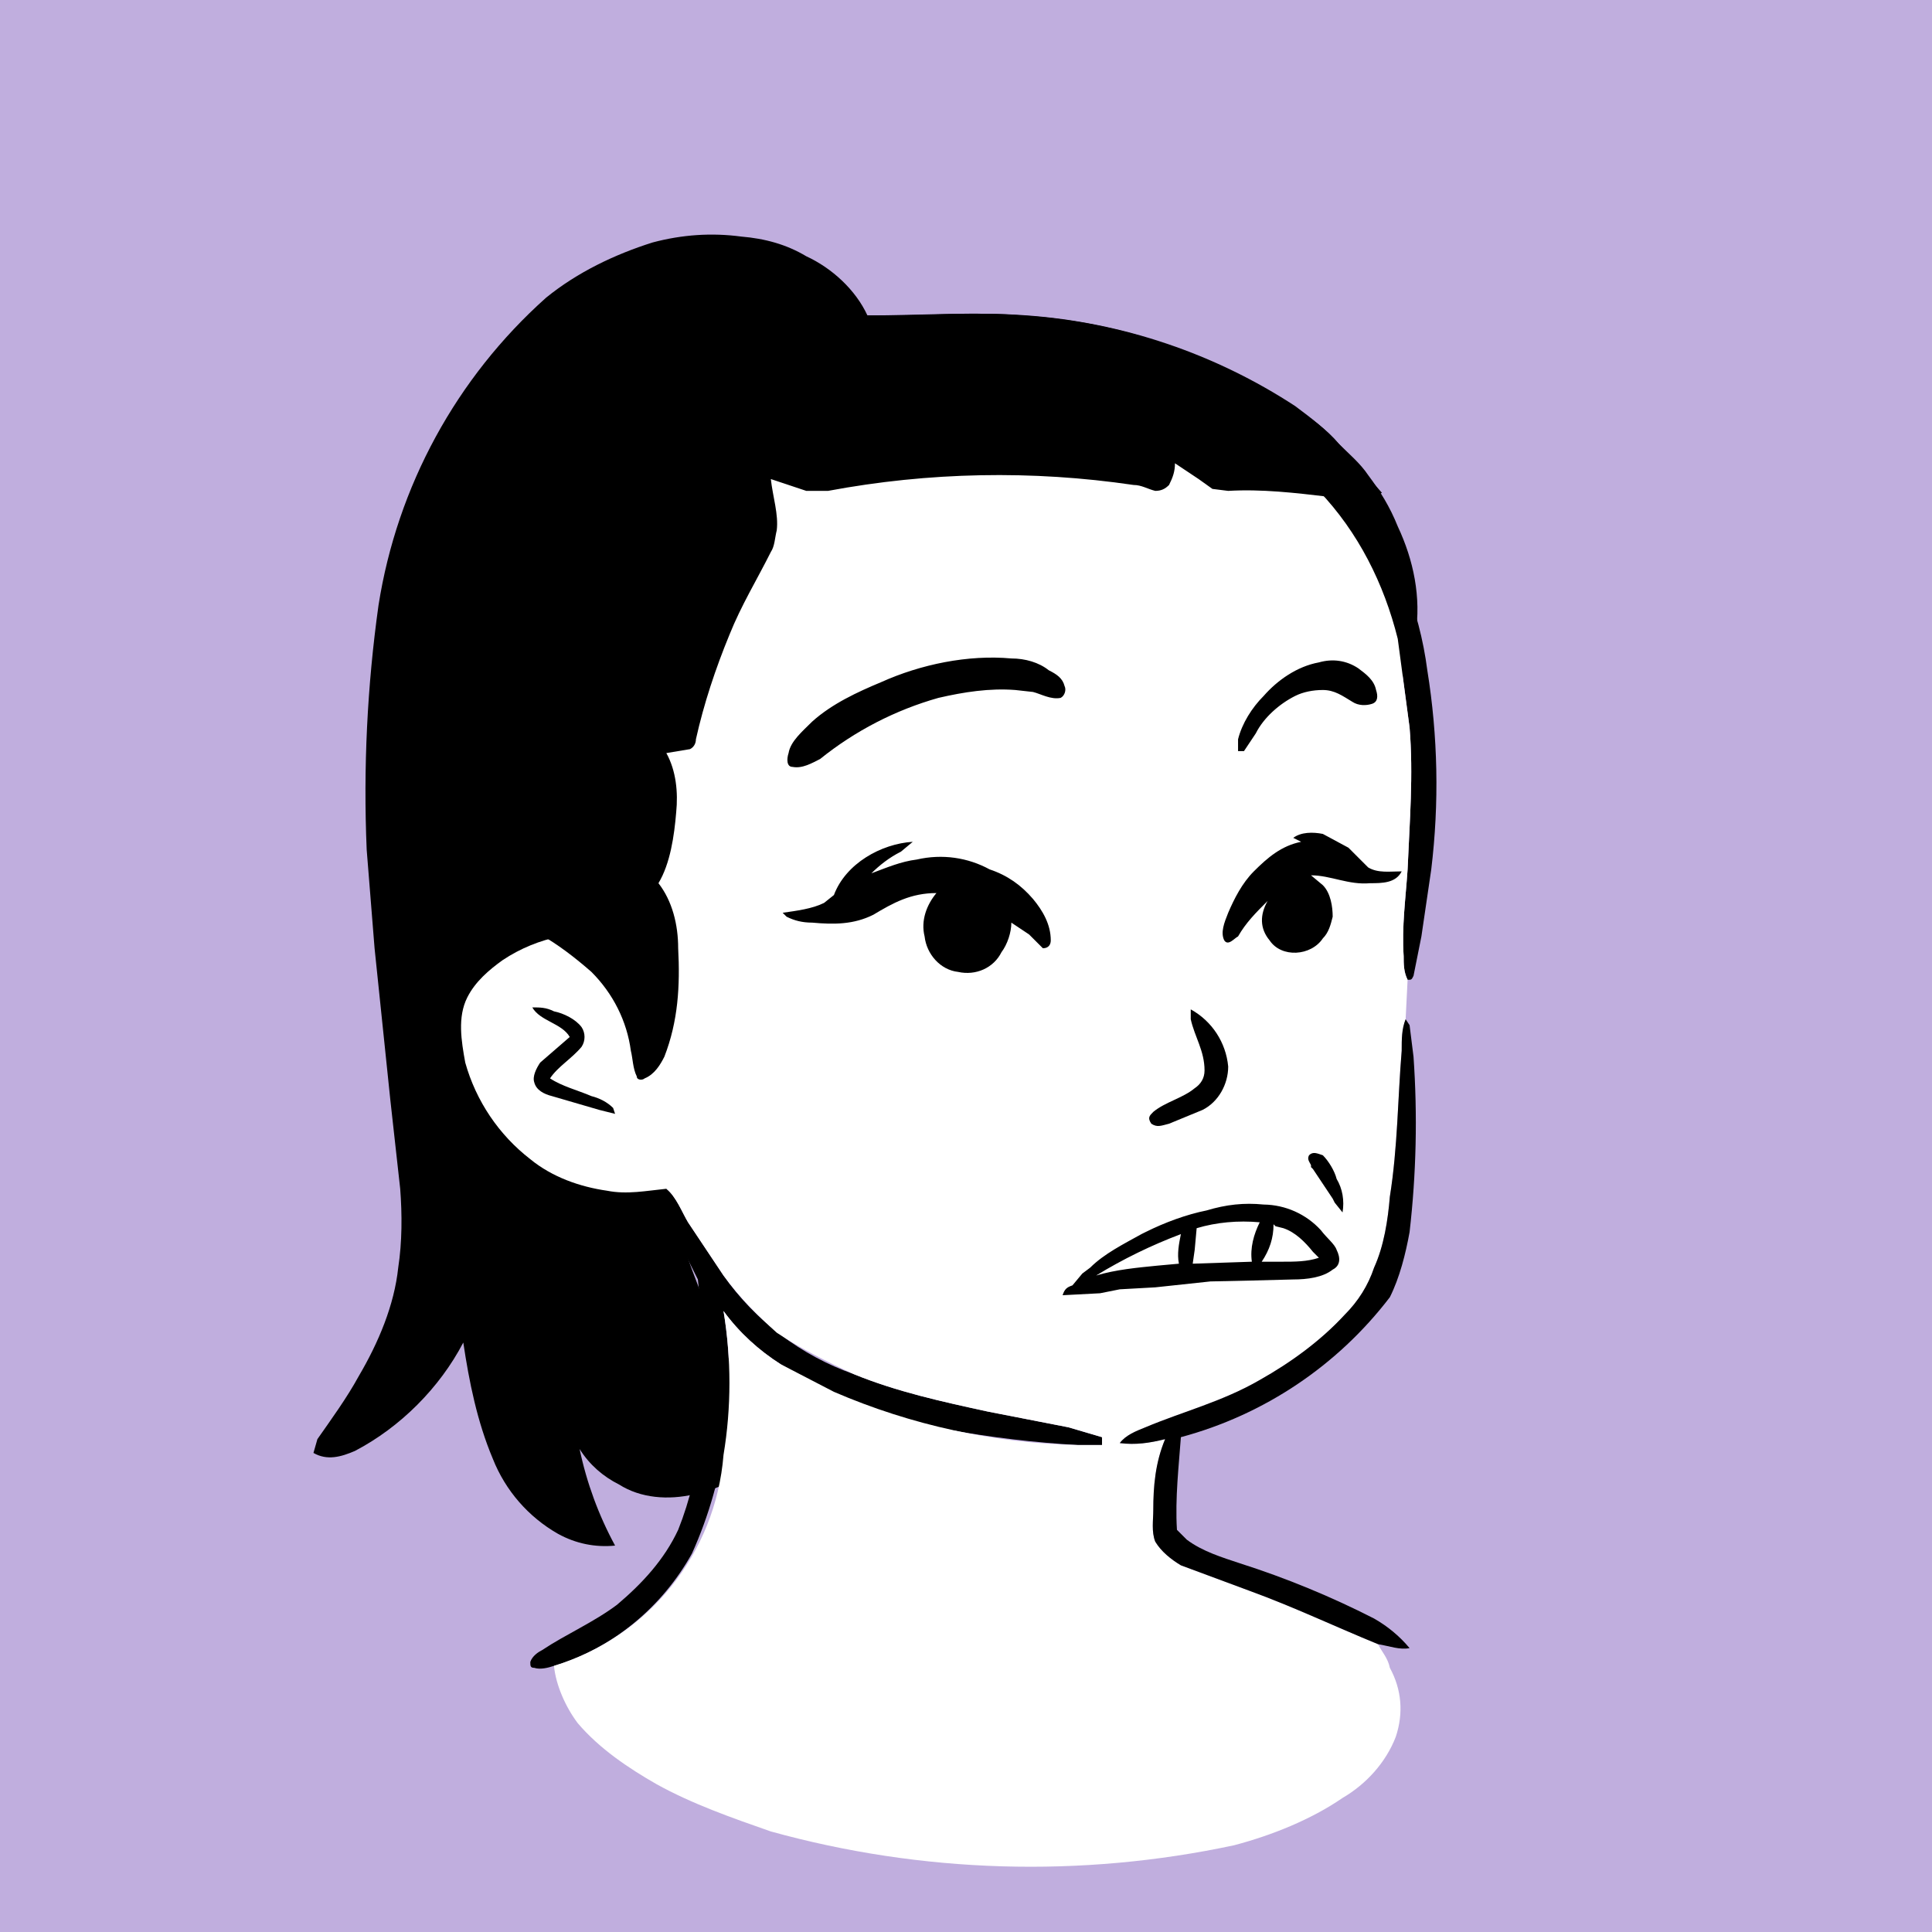
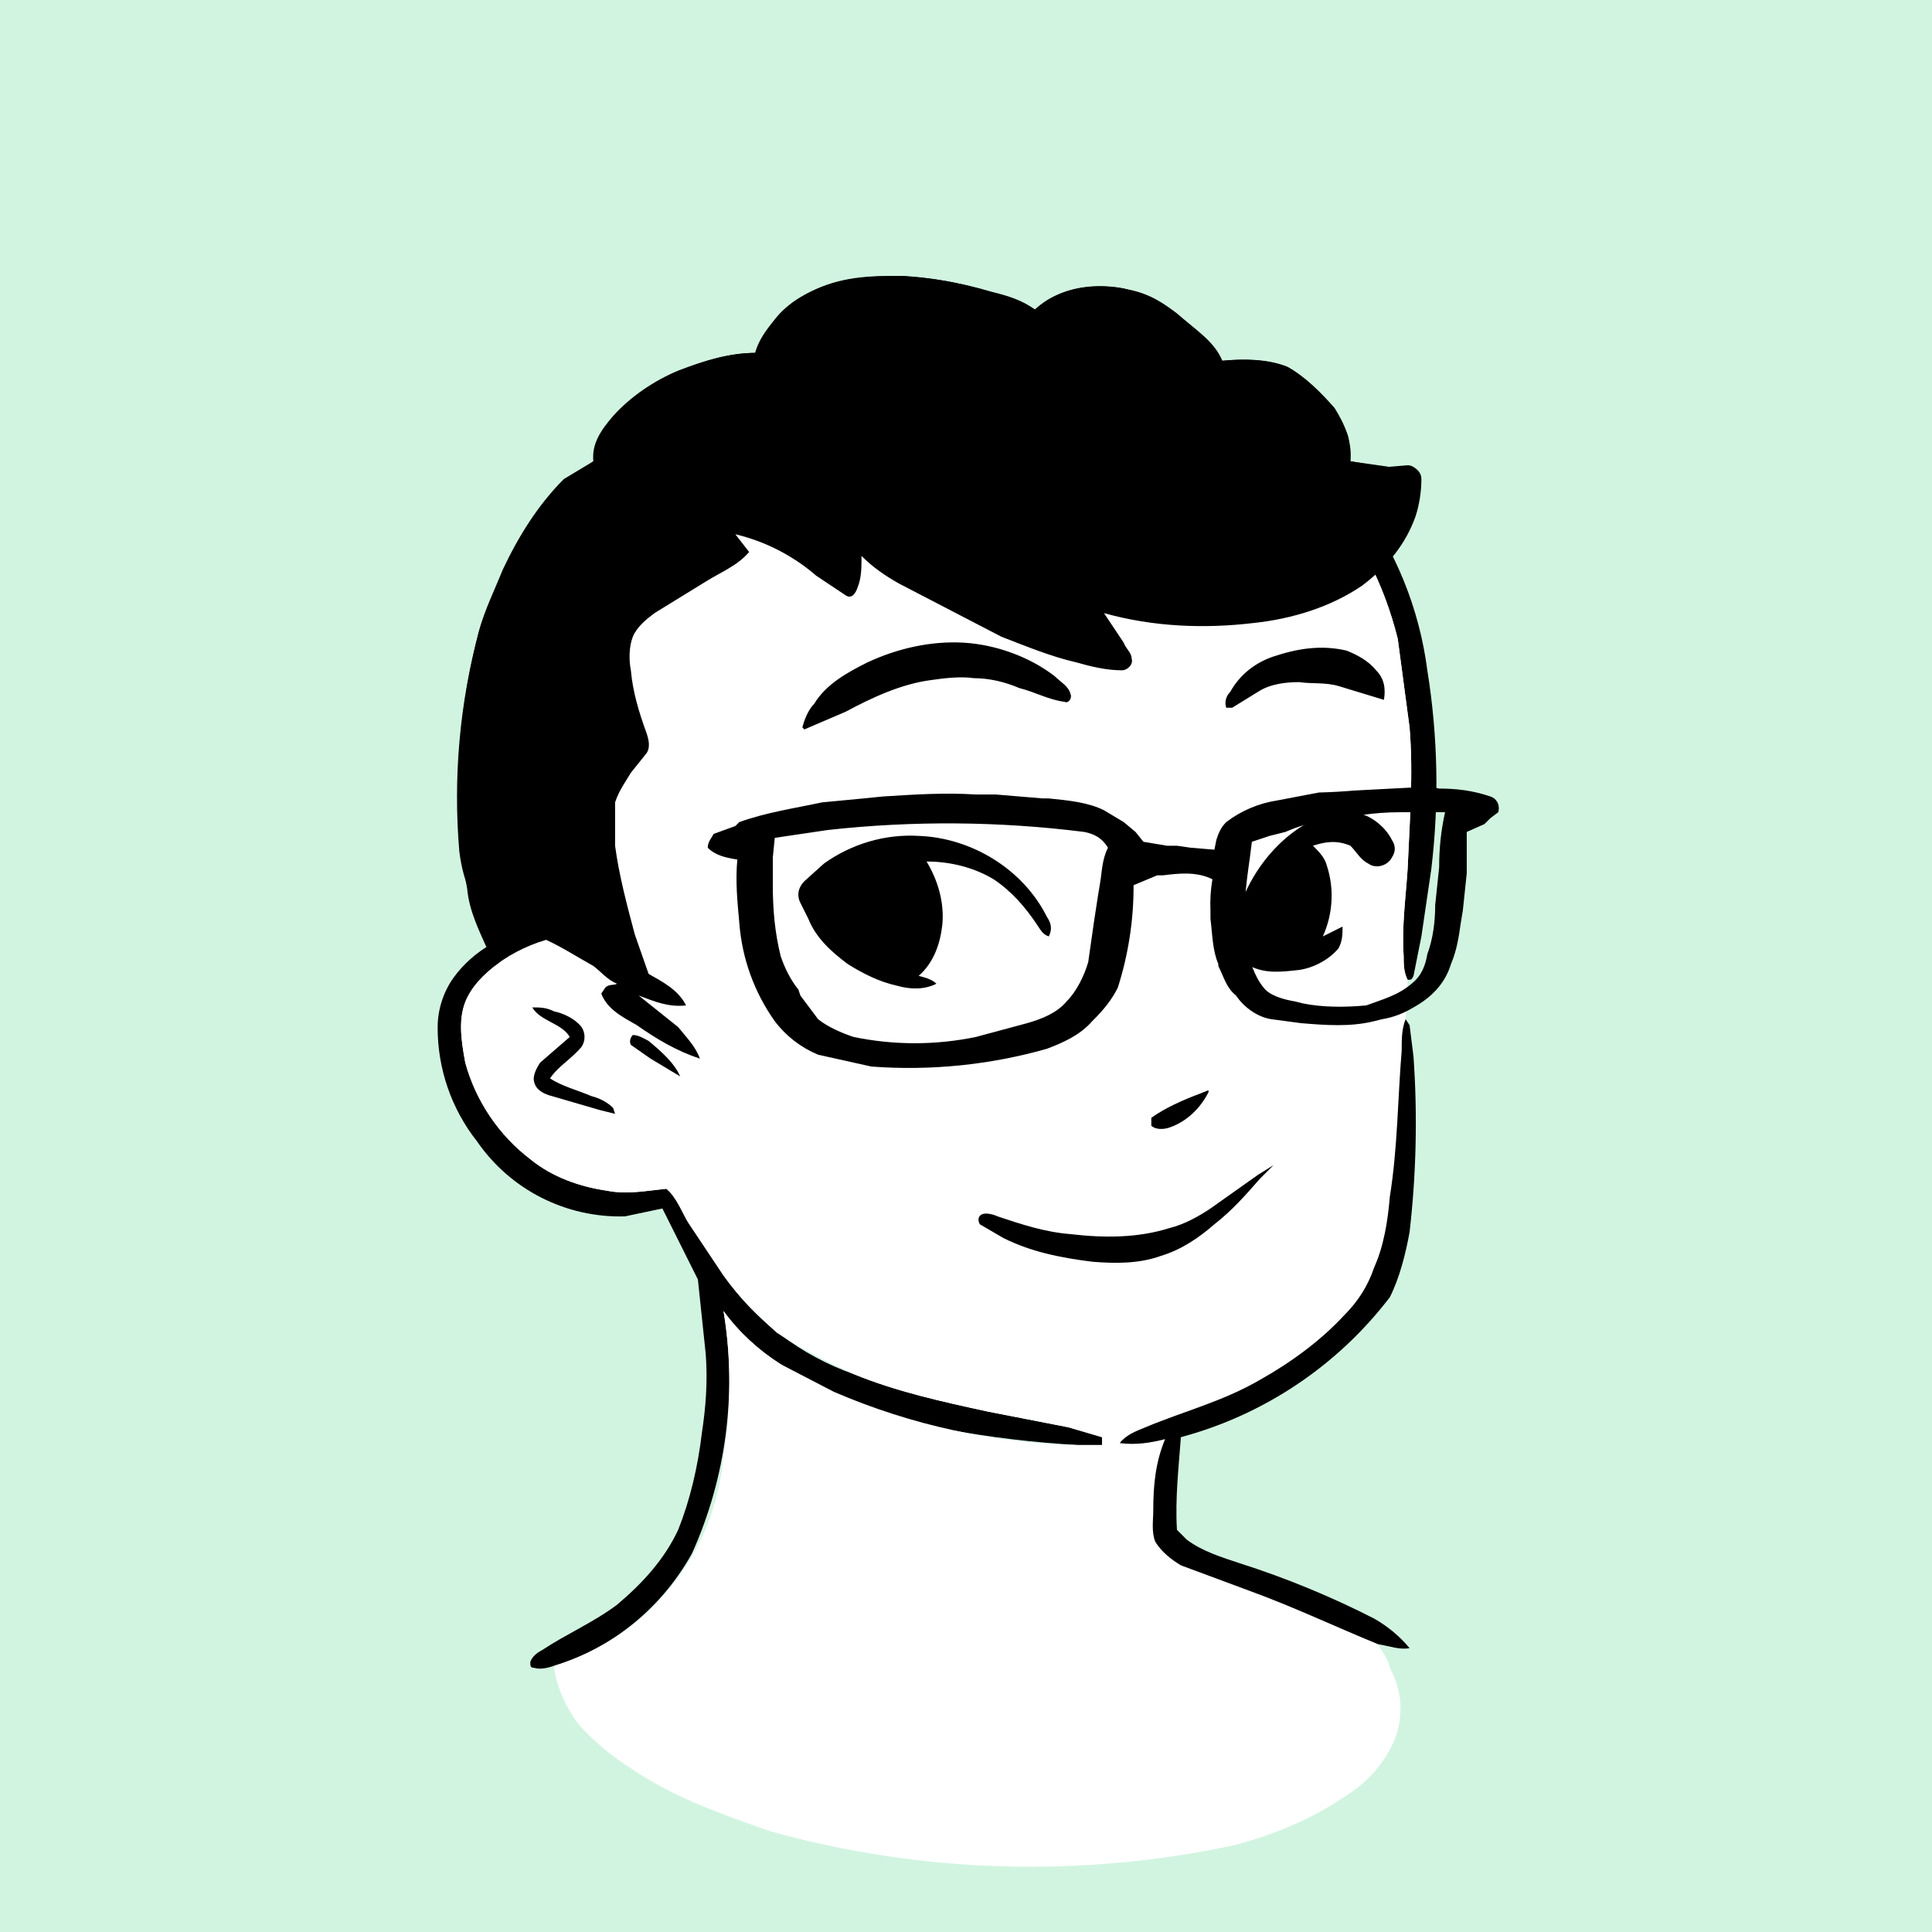
<svg xmlns="http://www.w3.org/2000/svg" viewBox="0 0 980 980" fill="none" shape-rendering="auto">
  <mask id="viewboxMask">
    <rect width="980" height="980" rx="0" ry="0" x="0" y="0" fill="#fff" />
  </mask>
  <g mask="url(#viewboxMask)">
-     <rect fill="#c0aede" width="980" height="980" x="0" y="0" />
+     <rect fill="#d1f4e0" width="980" height="980" x="0" y="0" />
    <g transform="translate(10 -60)">
-       <path d="M366 180c12 1 23 4 33 10 13 6 25 17 31 30 27 0 54-2 81 0a287 287 0 0 1 136 46c8 6 16 12 22 19 5 5 11 10 15 16 6 8 11 16 15 26 8 17 12 36 9 55-2 11-6 22-13 30-3 4-9 5-12 1-7-8-13-19-19-28-14-26-27-51-42-76l-16-1c-3 0-5-2-8-5l-11-8c-1 4-2 8-5 11-1 2-4 3-6 3-4-1-7-3-11-3a344 344 0 0 0-103-4 550 550 0 0 0-63 7l-18-6c1 8 4 17 3 26-1 4 0 7-2 10l-13 23-11 24c-6 16-11 32-14 48-1 2-2 5-4 6l-12 2c5 8 5 18 5 28-1 13-2 27-9 38 7 10 10 21 10 33 2 19 0 39-8 56l-7 10c2 23 6 47 13 70 7 24 17 48 27 71l17 36c1 3 3 7 1 10-2 6-6 10-11 14-7 5-15 8-24 10-13 3-27 2-38-5-8-4-15-10-20-18a180 180 0 0 0 18 49c-10 1-20-1-29-6a76 76 0 0 1-33-38c-8-19-12-39-15-59-12 23-32 43-55 55-7 3-14 5-21 1l2-7c7-10 15-21 21-32 10-17 18-36 20-55 2-13 2-27 1-40l-5-45-8-77-4-50a685 685 0 0 1 6-124 264 264 0 0 1 85-156c16-13 35-22 54-28 15-4 30-5 45-3Z" fill="#000000" />
+       <path d="M441 200c18 0 35 3 52 8 8 2 15 4 22 9 13-12 32-14 48-10 10 2 18 7 25 13 8 7 18 13 22 23 11-1 23-1 33 3 9 5 17 13 24 21 5 8 9 17 8 27l21 3h11c2 1 4 3 4 6 0 6-1 13-3 19-5 14-14 25-26 34-16 12-36 18-56 20-25 3-51 2-75-5l12 20c2 2 3 5 0 7-1 2-3 2-5 2l-30-6c-23-8-45-18-67-30-12-7-23-12-33-22 0 6-1 12-3 17-1 3-4 5-6 3-4-3-9-5-12-9a98 98 0 0 0-44-22c3 3 6 5 7 9l-13 10-20 11c-7 4-13 8-19 14l-7 8c-1 5-2 11-1 16 1 12 5 22 9 33 0 4 2 7-1 10l-7 10c-4 5-7 10-8 16-3 13 0 28 3 41l10 36 3 9c7 4 16 9 19 17-9 0-16-3-24-6 9 6 19 13 25 22 3 3 5 6 6 10l-13-5c-9-4-16-10-24-15l-7-2-29-5-17-5-8-9c-5-4-8-9-10-15-4-9-9-19-10-30l-4-23a332 332 0 0 1 9-104c3-13 9-24 14-36 7-16 17-31 30-44l15-10c0-9 4-16 10-22 9-10 21-19 34-24 12-5 25-9 39-9 4-12 12-22 22-28 14-9 29-11 45-11Z" fill="#000000" />
+       <path d="M313 585c5 1 9 5 12 8 4 3 8 8 10 13-5-2-10-6-14-9-4-2-8-4-10-8-2-2 0-4 2-4Z" fill="#000000" />
      <path d="M495 234c28 1 56 6 84 15a201 201 0 0 1 100 65c19 25 31 55 35 86a361 361 0 0 1 2 101l-5 34-4 20c-1 2-1 2-3 2-2-4-2-8-2-12-1-15 1-29 2-44 1-24 3-48 1-72l-6-45c-7-28-20-54-40-75-18-18-40-33-63-43-22-9-44-15-67-19-18-3-36-4-54-4a277 277 0 0 0-128 29c-13 9-25 20-35 32a276 276 0 0 0-55 139c-1 24 0 47 8 70l7 15 12 1 1 3c-3 2-7 2-11 3-10 2-20 6-29 12-7 5-14 11-18 19-5 10-3 22-1 33 5 19 17 37 33 49 11 9 25 14 39 16 10 2 20 0 30-1 5 4 8 12 11 17l18 27a136 136 0 0 0 66 50c22 9 45 14 68 19l41 8 17 5v4h-12a535 535 0 0 1-67-8 255 255 0 0 1-84-33c-11-7-21-16-29-27a214 214 0 0 1-16 123c-15 27-40 48-70 57-3 1-7 2-10 1-2 0-2-1-2-3 1-3 4-5 6-6 12-8 26-14 38-23 13-11 24-23 31-38 6-15 10-32 12-49 2-13 3-26 2-40l-4-38-18-36-19 4a88 88 0 0 1-75-38 93 93 0 0 1-20-58c0-9 3-18 8-25s12-13 19-17c5-4 12-6 18-8l-9-24c-5-22-5-45-2-67a292 292 0 0 1 63-149c9-10 18-19 29-26 7-4 14-5 20-9 43-19 90-25 137-22Z" fill="#000" />
      <path d="M475 243a276 276 0 0 1 121 23c23 10 45 25 63 43 20 21 33 47 40 75l6 45c2 24 0 48-1 72-1 15-3 29-2 44 0 4 0 8 2 12l-1 20c-2 5-2 10-2 16-2 24-2 49-6 74-1 12-3 25-8 36-3 9-8 17-15 24-12 13-27 24-43 33-19 11-39 16-58 24-5 2-10 4-13 8 8 1 15 0 23-2-5 12-6 24-6 36 0 5-1 11 1 16 3 5 8 9 13 12l35 13c22 8 43 18 65 27 2 4 5 7 6 12 6 11 7 23 3 35-5 13-15 24-27 31-16 11-36 19-55 24a494 494 0 0 1-235-7c-20-7-40-14-58-24-14-8-29-18-40-31-6-8-11-19-12-29a122 122 0 0 0 86-107c4-24 4-49 0-73 8 11 18 20 29 27l27 14a331 331 0 0 0 124 27h12v-4l-17-5-41-8c-23-5-46-10-68-19-13-6-27-13-39-21-10-9-19-18-27-29l-18-27c-3-5-6-13-11-17-10 1-20 3-30 1-14-2-28-7-39-16a94 94 0 0 1-33-49c-2-11-4-23 1-33 4-8 11-14 18-19 9-6 19-10 29-12 4-1 8-1 11-3l-1-3-12-1-7-15c-8-23-9-46-7-70a276 276 0 0 1 54-139c10-12 22-23 35-32a277 277 0 0 1 128-30Z" fill="#ffffff" />
      <path d="M260 571c4 0 7 0 11 2 5 1 11 4 14 8 2 3 2 7 0 10-5 6-12 10-16 16 6 4 14 6 21 9 4 1 8 3 11 6l1 3-8-2-24-7c-4-1-8-3-9-7-1-3 1-7 3-10l15-13c-4-7-15-8-19-15ZM703 577l2 3 2 16a483 483 0 0 1-2 89c-2 11-5 23-10 33a198 198 0 0 1-106 71c-1 14-3 31-2 47l5 5c8 6 18 9 27 12a451 451 0 0 1 68 28c7 4 13 9 18 15-5 1-10-1-16-2-22-9-43-19-65-27l-35-13c-5-3-10-7-13-12-2-5-1-11-1-16 0-12 1-24 6-36-8 2-15 3-23 2 3-4 8-6 13-8 19-8 39-13 58-24 16-9 31-20 43-33 7-7 12-15 15-24 5-11 7-24 8-36 4-25 4-50 6-74 0-6 0-11 2-16Z" fill="#000" />
-       <path d="m661 483 13 7 10 10c5 3 11 2 17 2-3 6-10 6-16 6-11 1-20-4-30-4l6 5c4 4 5 11 5 16-1 4-2 8-5 11-6 9-21 10-27 1-5-6-5-13-1-20-6 6-11 11-15 18-2 1-5 5-7 2-2-4 0-9 2-14 3-7 7-15 13-21 7-7 14-13 24-15l-4-2c4-3 10-3 15-2ZM453 487l-6 5c-6 3-11 7-15 11 8-3 15-6 23-7 13-3 26-1 37 5 9 3 16 8 22 15 5 6 9 13 9 21 0 2-1 4-4 4l-7-7-9-6c0 5-2 11-5 15-4 8-13 12-22 10-9-1-16-9-17-18-2-8 1-16 6-22-13 0-22 5-32 11-10 5-20 5-31 4-5 0-9-1-13-3l-2-2c7-1 15-2 21-5l5-4c6-16 24-26 40-27Z" fill="#000000" />
-       <path d="M503 394c7 0 14 2 19 6 4 2 7 4 8 8 1 2 0 5-2 6-5 1-10-2-14-3l-9-1c-13-1-26 1-39 4a169 169 0 0 0-60 31c-4 2-9 5-14 4-3 0-3-4-2-7 1-6 7-11 12-16 10-9 23-15 35-20 20-9 44-14 66-12ZM659 396c7-2 14-1 20 3 4 3 8 6 9 11 1 3 1 6-2 7s-7 1-10-1c-5-3-9-6-15-6-5 0-10 1-14 3-8 4-16 11-20 19l-6 9h-3v-6c2-8 7-16 13-22 7-8 17-15 28-17Z" fill="#000000" />
-       <path d="M594 572a37 37 0 0 1 19 29c0 9-5 18-13 22l-17 7c-4 1-6 2-9 0-2-3-1-4 1-6 6-5 15-7 21-12 3-2 5-5 5-9 0-10-5-17-7-26v-5Z" fill="#000000" />
-       <path fill-rule="evenodd" clip-rule="evenodd" d="M661 646c3 3 6 8 7 12 3 5 4 11 3 17l-4-5-1-2-10-15-1-1v-1c-1-2-2-3-1-5 2-2 4-1 7 0Zm-30 25a40 40 0 0 1 29 13c3 4 7 7 8 10 2 4 2 8-2 10-5 4-13 5-20 5a5207 5207 0 0 1-42 1l-28 3-18 1-10 2-19 1c1-3 2-4 5-5l5-6 4-3c7-7 17-12 26-17l2-1c10-5 21-9 31-11 10-3 19-4 29-3Zm-6 29c-1-7 1-14 4-20-11-1-22 0-32 3l-1 11-1 7 30-1Zm11-19 1 1 4 1c6 2 11 7 15 12l3 3c-6 2-12 2-19 2h-10c4-6 6-12 6-19Zm-48 20c-1-5 0-10 1-15a254 254 0 0 0-43 21c10-3 21-4 31-5l11-1Z" fill="#000000" />
-       <path d="M508 220a271 271 0 0 1 97 24c14 7 29 14 42 23 8 5 16 11 22 18l22 25c-9 4-18 3-27 2-17-2-34-4-51-3l-8-1-7-5-12-8c0 4-1 7-3 11-2 2-4 3-7 3-4-1-7-3-11-3a470 470 0 0 0-155 3h-11l-18-6c1 9 4 18 3 26-1 4-1 8-3 11-7 14-15 27-21 42-7 17-13 35-17 53 0 2-1 4-3 5l-12 2c5 9 6 20 5 30-1 12-3 26-9 36 7 9 10 21 10 33 1 19 0 37-7 55-2 4-5 9-10 11-1 1-4 1-4-1-2-4-2-9-3-13-2-15-9-29-20-40-8-7-17-14-26-19-6-2-11-4-16-8l-6-8c-12-32-16-67-12-101a285 285 0 0 1 37-113c10-16 22-30 35-43 10-9 20-17 31-23l14-5 32-11 19-2h43c23 0 44-2 67 0Z" fill="#000000" />
+       <path d="M681 473c6 2 12 7 15 13 2 3 2 6 0 9-2 4-8 6-12 3-4-2-6-6-9-9-7-3-13-2-19 0 3 3 6 6 7 10 4 12 3 25-2 36l10-5c0 4 0 7-2 11-5 6-13 10-20 11-9 1-17 2-25-2-4-3-5-7-5-11l-2-10c0-7 3-13 6-19 7-14 18-26 31-33 8-4 18-6 27-4ZM456 484c27 1 53 17 65 41 2 3 3 6 1 10-3-1-4-3-6-6-6-9-13-17-22-23-10-6-22-9-34-9 6 10 9 21 8 32-1 9-4 19-12 26 4 1 7 2 9 4-6 3-13 3-20 1-9-2-17-6-25-11-8-6-16-13-20-23l-4-8c-2-4-1-8 2-11l10-9c14-10 31-15 48-14Z" fill="#000000" />
+       <path d="M479 386c16 1 33 7 46 17 3 3 7 5 8 9 1 2-1 5-3 4-8-1-15-5-23-7-7-3-15-5-23-5-7-1-15 0-22 1-15 2-30 9-43 16l-21 9-1-1c1-4 3-9 6-12 6-10 17-16 27-21 15-7 32-11 49-10ZM673 390c5 2 11 5 15 10 4 4 5 9 4 15l-23-7c-7-2-13-1-20-2-7 0-15 1-21 5l-13 8h-3c-1-3 0-6 2-8 5-9 13-15 22-18 12-4 24-6 37-3Z" fill="#000000" />
+       <path d="M603 613v1c-4 8-11 15-20 18-3 1-7 1-9-1v-4c7-5 16-9 24-12l5-2Z" fill="#000000" />
+       <path d="m636 651-7 7c-7 8-14 16-23 23-8 7-17 13-27 16-11 4-23 4-35 3-16-2-31-5-45-12l-12-7c-1-2-1-4 1-5s6 0 8 1c12 4 24 8 37 9 17 2 34 2 50-3 8-2 15-6 21-10l24-17 8-5Z" fill="#000000" />
+       <path fill-rule="evenodd" clip-rule="evenodd" d="M720 460c9 0 17 1 26 4 3 1 5 4 4 8l-4 3-3 3-9 4v21l-2 19-1 6c-1 7-2 14-5 21-3 10-10 17-19 22-5 3-10 5-16 6l-4 1c-12 3-25 2-37 1l-15-2c-7-1-14-6-18-12-5-4-6-9-9-15v-1c-3-7-3-15-4-23v-4a74 74 0 0 1 1-16c-8-4-17-3-25-2h-3l-12 5a169 169 0 0 1-8 52c-3 6-7 11-12 16l-1 1c-6 7-15 11-23 14a256 256 0 0 1-89 9l-27-6a53 53 0 0 1-22-17 99 99 0 0 1-18-50c-1-11-2-21-1-32-6-1-11-2-15-6 0-3 2-5 3-7l11-4 2-2c14-5 28-7 42-10l21-2 10-1c16-1 31-2 47-1h10l24 2h3c10 1 20 2 28 6l10 6 6 5 4 5 12 2h5l7 1 12 1 1-5c1-3 2-6 5-9a57 57 0 0 1 26-11l21-4a302 302 0 0 0 18-1l38-2 5 1Zm-20 12h23c-2 9-3 18-3 28l-2 19c0 8-1 17-4 25-1 6-3 11-8 15-7 6-15 8-23 11-11 1-22 1-32-1l-4-1c-6-1-13-3-16-7-5-6-7-14-9-21v-2c-2-14 0-29 2-43l1-8 9-3 8-2c7-3 13-5 20-5 13-3 25-5 38-5Zm-148 18c-3-5-7-7-12-8a554 554 0 0 0-130-1l-27 4-1 10v14c0 12 1 24 4 36 2 6 5 12 9 17l1 3 9 12c5 4 12 7 18 9a153 153 0 0 0 62 0l26-7c7-2 15-5 20-11 5-5 9-13 11-20l3-21 2-13 1-6c1-6 1-12 4-18Z" fill="#000000" />
+       <path d="M449 200a185 185 0 0 1 66 17c12-11 28-13 43-11 11 2 21 7 29 13 8 7 18 14 23 24 10-1 22-1 32 3 8 4 14 10 20 17 5 5 10 12 12 19l1 12 17 3 12-1c4 0 6 4 6 7 1 6-1 12-2 18-5 15-15 27-27 36-16 11-36 17-55 19-25 3-51 2-76-5l10 15c1 3 4 5 4 8 1 3-2 6-5 6-8 0-16-2-23-4-13-3-25-8-38-13l-52-27c-7-4-13-8-19-14 0 6 0 11-2 16-1 3-3 6-6 4l-15-10a97 97 0 0 0-41-21l7 9c-6 7-14 10-22 15l-26 16c-4 3-9 7-11 12s-2 12-1 17c1 11 4 21 8 32 1 3 2 7 0 10l-8 10c-3 5-6 9-8 15v22c2 15 6 30 10 45l7 20c7 4 15 8 19 16-9 1-16-2-24-5l20 16c4 5 9 10 11 16-12-4-22-10-32-17-7-4-15-8-18-16l2-3c2-2 4-1 6-2-5-2-8-6-12-9-9-5-18-11-28-15-8-3-17-6-25-11-3-2-6-4-8-8-4-8-6-16-7-24a324 324 0 0 1 10-112c3-11 8-21 12-31 8-17 18-33 31-46l15-9c-1-9 4-16 10-23 9-10 21-18 33-23 13-5 26-9 39-9 2-7 6-12 10-17 7-9 18-15 29-18 12-4 25-4 37-4ZM311 585c3 0 6 2 8 3 6 5 13 11 16 18l-15-9-10-7c-1-2 0-4 1-5Z" fill="#000000" />
    </g>
    <g transform="translate(10 -60)" />
  </g>
</svg>
